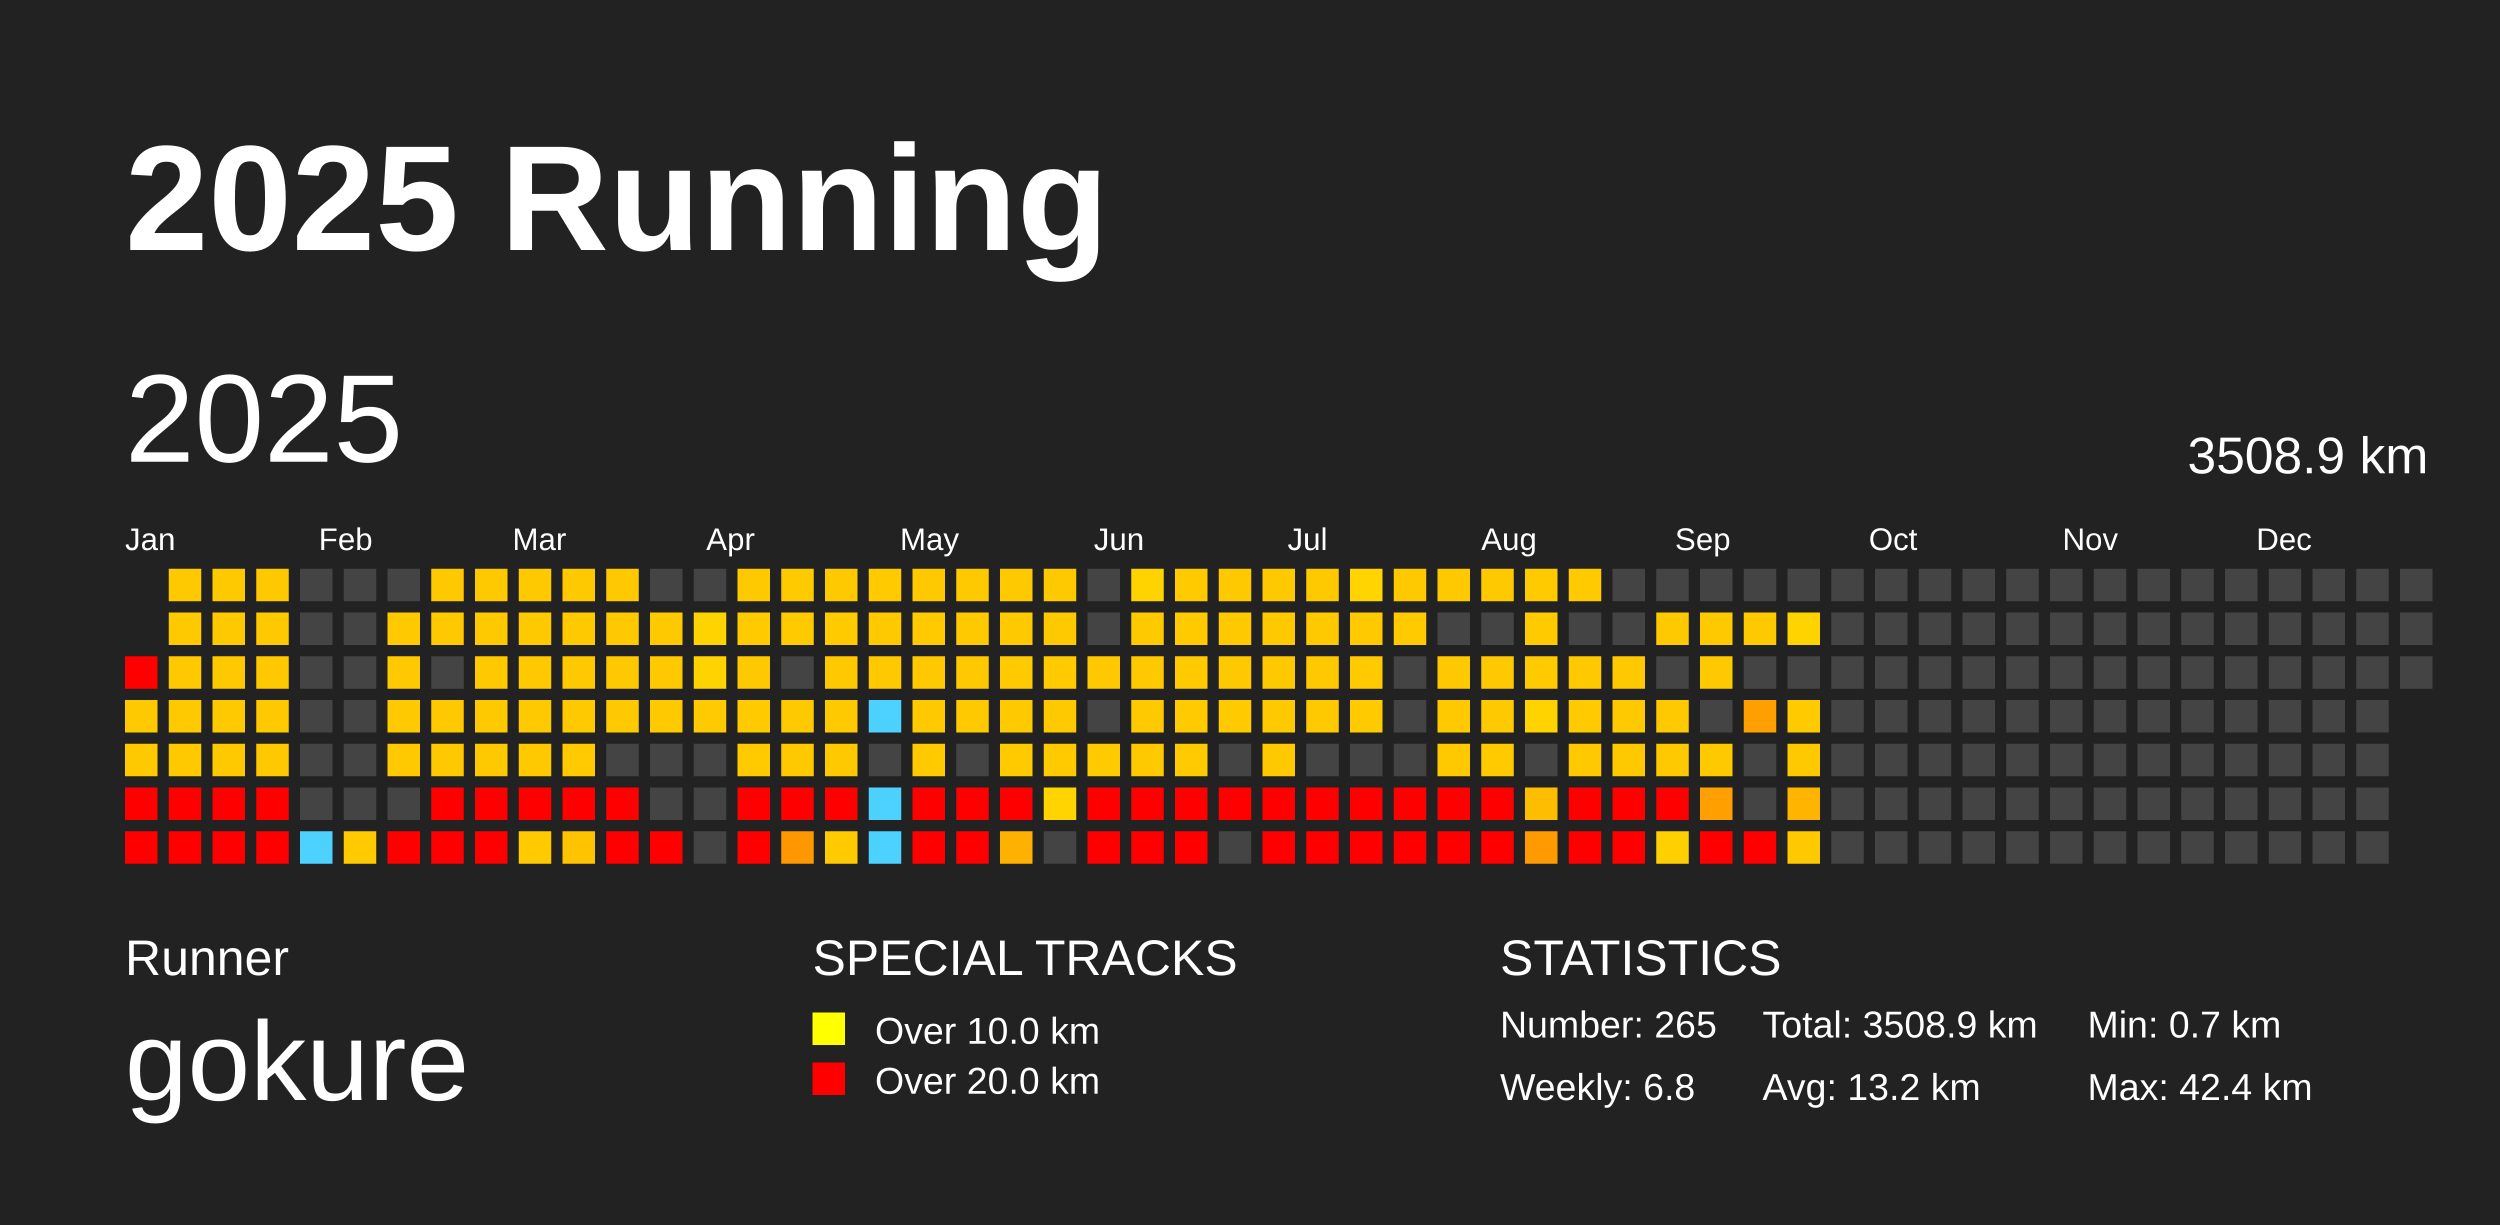
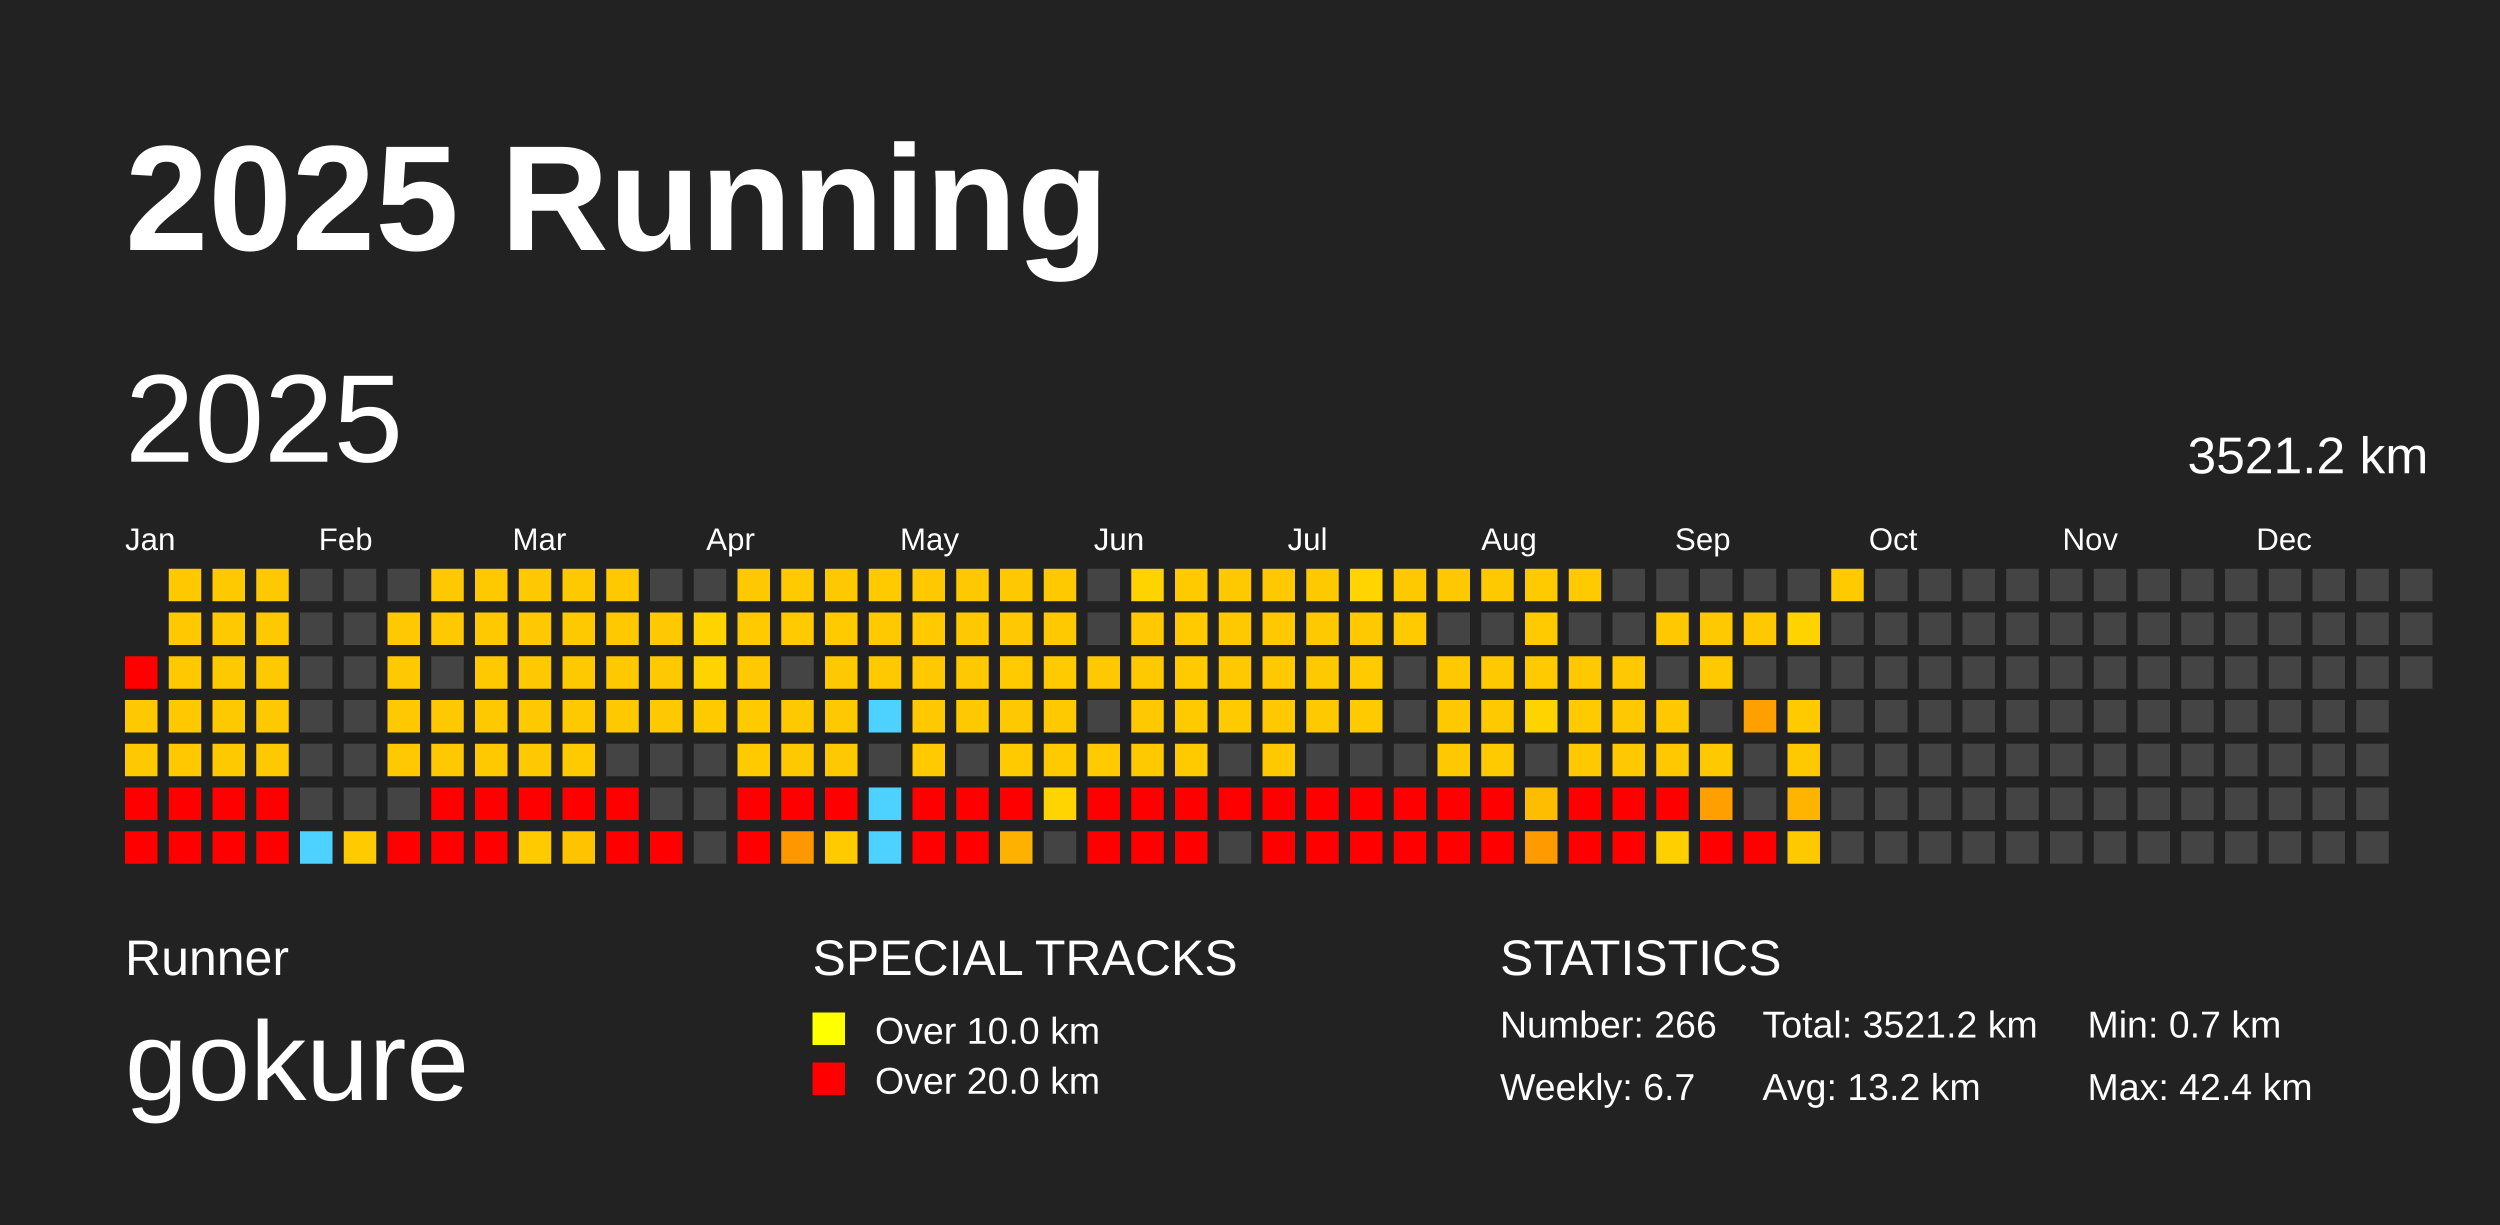
<svg xmlns="http://www.w3.org/2000/svg" baseProfile="full" height="98mm" version="1.1" viewBox="0,0,200,98" width="200mm">
  <defs />
  <rect fill="#222222" height="98" width="200" x="0" y="0" />
  <text fill="#FFFFFF" style="font-size:12px; font-family:Arial; font-weight:bold;" x="10" y="20">2025 Running</text>
  <text fill="#FFFFFF" style="font-size:4px; font-family:Arial" x="10" y="78">Runner</text>
  <text fill="#FFFFFF" style="font-size:9px; font-family:Arial" x="10" y="88">gokure</text>
  <text fill="#FFFFFF" style="font-size:4px; font-family:Arial" x="65" y="78">SPECIAL TRACKS</text>
  <rect fill="yellow" height="2.6" width="2.6" x="65" y="81" />
  <text fill="#FFFFFF" style="font-size:3px; font-family:Arial" x="70" y="83.5">Over 10.0 km</text>
  <rect fill="red" height="2.6" width="2.6" x="65" y="85" />
  <text fill="#FFFFFF" style="font-size:3px; font-family:Arial" x="70" y="87.5">Over 20.0 km</text>
  <text fill="#FFFFFF" style="font-size:4px; font-family:Arial" x="120" y="78">STATISTICS</text>
-   <text fill="#FFFFFF" style="font-size:3px; font-family:Arial" x="120" y="83">Number: 265</text>
-   <text fill="#FFFFFF" style="font-size:3px; font-family:Arial" x="120" y="88">Weekly: 6.8</text>
-   <text fill="#FFFFFF" style="font-size:3px; font-family:Arial" x="141" y="83">Total: 3508.9 km</text>
+   <text fill="#FFFFFF" style="font-size:3px; font-family:Arial" x="120" y="83">Number: 266</text>
+   <text fill="#FFFFFF" style="font-size:3px; font-family:Arial" x="120" y="88">Weekly: 6.7</text>
+   <text fill="#FFFFFF" style="font-size:3px; font-family:Arial" x="141" y="83">Total: 3521.2 km</text>
  <text fill="#FFFFFF" style="font-size:3px; font-family:Arial" x="141" y="88">Avg: 13.2 km</text>
  <text fill="#FFFFFF" style="font-size:3px; font-family:Arial" x="167" y="83">Min: 0.7 km</text>
  <text fill="#FFFFFF" style="font-size:3px; font-family:Arial" x="167" y="88">Max: 42.4 km</text>
  <text dominant-baseline="hanging" fill="#FFFFFF" style="font-size:10.0px; font-family:Arial;" x="10" y="30">2025</text>
-   <text dominant-baseline="hanging" fill="#FFFFFF" style="font-size:4.125px; font-family:Arial;" x="175" y="35">3508.9 km</text>
+   <text dominant-baseline="hanging" fill="#FFFFFF" style="font-size:4.125px; font-family:Arial;" x="175" y="35">3521.2 km</text>
  <text fill="#FFFFFF" style="font-size:2.5px; font-family:Arial" x="10.0" y="44">Jan</text>
  <text fill="#FFFFFF" style="font-size:2.5px; font-family:Arial" x="25.5" y="44">Feb</text>
  <text fill="#FFFFFF" style="font-size:2.5px; font-family:Arial" x="41.0" y="44">Mar</text>
  <text fill="#FFFFFF" style="font-size:2.5px; font-family:Arial" x="56.5" y="44">Apr</text>
  <text fill="#FFFFFF" style="font-size:2.5px; font-family:Arial" x="72.0" y="44">May</text>
  <text fill="#FFFFFF" style="font-size:2.5px; font-family:Arial" x="87.5" y="44">Jun</text>
  <text fill="#FFFFFF" style="font-size:2.5px; font-family:Arial" x="103.0" y="44">Jul</text>
  <text fill="#FFFFFF" style="font-size:2.5px; font-family:Arial" x="118.5" y="44">Aug</text>
  <text fill="#FFFFFF" style="font-size:2.5px; font-family:Arial" x="134.0" y="44">Sep</text>
  <text fill="#FFFFFF" style="font-size:2.5px; font-family:Arial" x="149.5" y="44">Oct</text>
  <text fill="#FFFFFF" style="font-size:2.5px; font-family:Arial" x="165.0" y="44">Nov</text>
  <text fill="#FFFFFF" style="font-size:2.5px; font-family:Arial" x="180.5" y="44">Dec</text>
  <rect fill="red" height="2.6" width="2.6" x="10.0" y="52.5" />
  <rect fill="#ffc900" height="2.6" width="2.6" x="10.0" y="56.0" />
  <rect fill="#ffc900" height="2.6" width="2.6" x="10.0" y="59.5" />
  <rect fill="red" height="2.6" width="2.6" x="10.0" y="63.0" />
  <rect fill="red" height="2.6" width="2.6" x="10.0" y="66.5" />
  <rect fill="#ffc900" height="2.6" width="2.6" x="13.5" y="45.5" />
  <rect fill="#ffc900" height="2.6" width="2.6" x="13.5" y="49.0" />
  <rect fill="#ffc900" height="2.6" width="2.6" x="13.5" y="52.5" />
  <rect fill="#ffc900" height="2.6" width="2.6" x="13.5" y="56.0" />
  <rect fill="#ffc900" height="2.6" width="2.6" x="13.5" y="59.5" />
  <rect fill="red" height="2.6" width="2.6" x="13.5" y="63.0" />
  <rect fill="red" height="2.6" width="2.6" x="13.5" y="66.5" />
  <rect fill="#ffc900" height="2.6" width="2.6" x="17.0" y="45.5" />
  <rect fill="#ffc900" height="2.6" width="2.6" x="17.0" y="49.0" />
  <rect fill="#ffc900" height="2.6" width="2.6" x="17.0" y="52.5" />
  <rect fill="#ffc900" height="2.6" width="2.6" x="17.0" y="56.0" />
  <rect fill="#ffc900" height="2.6" width="2.6" x="17.0" y="59.5" />
  <rect fill="red" height="2.6" width="2.6" x="17.0" y="63.0" />
  <rect fill="red" height="2.6" width="2.6" x="17.0" y="66.5" />
  <rect fill="#ffc900" height="2.6" width="2.6" x="20.5" y="45.5" />
  <rect fill="#ffc900" height="2.6" width="2.6" x="20.5" y="49.0" />
  <rect fill="#ffc900" height="2.6" width="2.6" x="20.5" y="52.5" />
  <rect fill="#ffc900" height="2.6" width="2.6" x="20.5" y="56.0" />
  <rect fill="#ffc900" height="2.6" width="2.6" x="20.5" y="59.5" />
  <rect fill="red" height="2.6" width="2.6" x="20.5" y="63.0" />
  <rect fill="red" height="2.6" width="2.6" x="20.5" y="66.5" />
  <rect fill="#444444" height="2.6" width="2.6" x="24.0" y="45.5" />
  <rect fill="#444444" height="2.6" width="2.6" x="24.0" y="49.0" />
  <rect fill="#444444" height="2.6" width="2.6" x="24.0" y="52.5" />
  <rect fill="#444444" height="2.6" width="2.6" x="24.0" y="56.0" />
  <rect fill="#444444" height="2.6" width="2.6" x="24.0" y="59.5" />
  <rect fill="#444444" height="2.6" width="2.6" x="24.0" y="63.0" />
  <rect fill="#4dd2ff" height="2.6" width="2.6" x="24.0" y="66.5" />
  <rect fill="#444444" height="2.6" width="2.6" x="27.5" y="45.5" />
  <rect fill="#444444" height="2.6" width="2.6" x="27.5" y="49.0" />
  <rect fill="#444444" height="2.6" width="2.6" x="27.5" y="52.5" />
  <rect fill="#444444" height="2.6" width="2.6" x="27.5" y="56.0" />
  <rect fill="#444444" height="2.6" width="2.6" x="27.5" y="59.5" />
  <rect fill="#444444" height="2.6" width="2.6" x="27.5" y="63.0" />
  <rect fill="#ffca00" height="2.6" width="2.6" x="27.5" y="66.5" />
  <rect fill="#444444" height="2.6" width="2.6" x="31.0" y="45.5" />
  <rect fill="#ffc900" height="2.6" width="2.6" x="31.0" y="49.0" />
  <rect fill="#ffc900" height="2.6" width="2.6" x="31.0" y="52.5" />
  <rect fill="#ffc900" height="2.6" width="2.6" x="31.0" y="56.0" />
  <rect fill="#ffc900" height="2.6" width="2.6" x="31.0" y="59.5" />
  <rect fill="#444444" height="2.6" width="2.6" x="31.0" y="63.0" />
  <rect fill="red" height="2.6" width="2.6" x="31.0" y="66.5" />
  <rect fill="#ffc900" height="2.6" width="2.6" x="34.5" y="45.5" />
  <rect fill="#ffc900" height="2.6" width="2.6" x="34.5" y="49.0" />
  <rect fill="#444444" height="2.6" width="2.6" x="34.5" y="52.5" />
  <rect fill="#ffc900" height="2.6" width="2.6" x="34.5" y="56.0" />
  <rect fill="#ffc900" height="2.6" width="2.6" x="34.5" y="59.5" />
  <rect fill="red" height="2.6" width="2.6" x="34.5" y="63.0" />
  <rect fill="red" height="2.6" width="2.6" x="34.5" y="66.5" />
  <rect fill="#ffc900" height="2.6" width="2.6" x="38.0" y="45.5" />
  <rect fill="#ffc900" height="2.6" width="2.6" x="38.0" y="49.0" />
  <rect fill="#ffc900" height="2.6" width="2.6" x="38.0" y="52.5" />
  <rect fill="#ffc900" height="2.6" width="2.6" x="38.0" y="56.0" />
  <rect fill="#ffc900" height="2.6" width="2.6" x="38.0" y="59.5" />
  <rect fill="red" height="2.6" width="2.6" x="38.0" y="63.0" />
  <rect fill="red" height="2.6" width="2.6" x="38.0" y="66.5" />
  <rect fill="#ffc900" height="2.6" width="2.6" x="41.5" y="45.5" />
  <rect fill="#ffc900" height="2.6" width="2.6" x="41.5" y="49.0" />
  <rect fill="#ffc900" height="2.6" width="2.6" x="41.5" y="52.5" />
  <rect fill="#ffc900" height="2.6" width="2.6" x="41.5" y="56.0" />
  <rect fill="#ffc900" height="2.6" width="2.6" x="41.5" y="59.5" />
  <rect fill="red" height="2.6" width="2.6" x="41.5" y="63.0" />
  <rect fill="#ffcb00" height="2.6" width="2.6" x="41.5" y="66.5" />
  <rect fill="#ffc900" height="2.6" width="2.6" x="45.0" y="45.5" />
  <rect fill="#ffc900" height="2.6" width="2.6" x="45.0" y="49.0" />
  <rect fill="#ffc900" height="2.6" width="2.6" x="45.0" y="52.5" />
  <rect fill="#ffc900" height="2.6" width="2.6" x="45.0" y="56.0" />
  <rect fill="#ffca00" height="2.6" width="2.6" x="45.0" y="59.5" />
  <rect fill="red" height="2.6" width="2.6" x="45.0" y="63.0" />
  <rect fill="#ffc300" height="2.6" width="2.6" x="45.0" y="66.5" />
  <rect fill="#ffc900" height="2.6" width="2.6" x="48.5" y="45.5" />
  <rect fill="#ffc900" height="2.6" width="2.6" x="48.5" y="49.0" />
  <rect fill="#ffc900" height="2.6" width="2.6" x="48.5" y="52.5" />
  <rect fill="#ffc900" height="2.6" width="2.6" x="48.5" y="56.0" />
  <rect fill="#444444" height="2.6" width="2.6" x="48.5" y="59.5" />
  <rect fill="red" height="2.6" width="2.6" x="48.5" y="63.0" />
  <rect fill="red" height="2.6" width="2.6" x="48.5" y="66.5" />
  <rect fill="#444444" height="2.6" width="2.6" x="52.0" y="45.5" />
  <rect fill="#ffc900" height="2.6" width="2.6" x="52.0" y="49.0" />
  <rect fill="#ffc900" height="2.6" width="2.6" x="52.0" y="52.5" />
  <rect fill="#ffc900" height="2.6" width="2.6" x="52.0" y="56.0" />
  <rect fill="#444444" height="2.6" width="2.6" x="52.0" y="59.5" />
  <rect fill="#444444" height="2.6" width="2.6" x="52.0" y="63.0" />
  <rect fill="red" height="2.6" width="2.6" x="52.0" y="66.5" />
  <rect fill="#444444" height="2.6" width="2.6" x="55.5" y="45.5" />
  <rect fill="#ffd300" height="2.6" width="2.6" x="55.5" y="49.0" />
  <rect fill="#ffd300" height="2.6" width="2.6" x="55.5" y="52.5" />
  <rect fill="#ffca00" height="2.6" width="2.6" x="55.5" y="56.0" />
  <rect fill="#444444" height="2.6" width="2.6" x="55.5" y="59.5" />
  <rect fill="#444444" height="2.6" width="2.6" x="55.5" y="63.0" />
  <rect fill="#444444" height="2.6" width="2.6" x="55.5" y="66.5" />
  <rect fill="#ffc900" height="2.6" width="2.6" x="59.0" y="45.5" />
  <rect fill="#ffca00" height="2.6" width="2.6" x="59.0" y="49.0" />
  <rect fill="#ffc900" height="2.6" width="2.6" x="59.0" y="52.5" />
  <rect fill="#ffca00" height="2.6" width="2.6" x="59.0" y="56.0" />
  <rect fill="#ffca00" height="2.6" width="2.6" x="59.0" y="59.5" />
  <rect fill="red" height="2.6" width="2.6" x="59.0" y="63.0" />
  <rect fill="red" height="2.6" width="2.6" x="59.0" y="66.5" />
  <rect fill="#ffca00" height="2.6" width="2.6" x="62.5" y="45.5" />
  <rect fill="#ffca00" height="2.6" width="2.6" x="62.5" y="49.0" />
  <rect fill="#444444" height="2.6" width="2.6" x="62.5" y="52.5" />
  <rect fill="#ffc900" height="2.6" width="2.6" x="62.5" y="56.0" />
  <rect fill="#ffc900" height="2.6" width="2.6" x="62.5" y="59.5" />
  <rect fill="red" height="2.6" width="2.6" x="62.5" y="63.0" />
  <rect fill="#ff9800" height="2.6" width="2.6" x="62.5" y="66.5" />
  <rect fill="#ffc900" height="2.6" width="2.6" x="66.0" y="45.5" />
  <rect fill="#ffca00" height="2.6" width="2.6" x="66.0" y="49.0" />
  <rect fill="#ffc900" height="2.6" width="2.6" x="66.0" y="52.5" />
  <rect fill="#ffc900" height="2.6" width="2.6" x="66.0" y="56.0" />
  <rect fill="#ffc900" height="2.6" width="2.6" x="66.0" y="59.5" />
  <rect fill="red" height="2.6" width="2.6" x="66.0" y="63.0" />
  <rect fill="#ffca00" height="2.6" width="2.6" x="66.0" y="66.5" />
  <rect fill="#ffca00" height="2.6" width="2.6" x="69.5" y="45.5" />
  <rect fill="#ffc900" height="2.6" width="2.6" x="69.5" y="49.0" />
  <rect fill="#ffc900" height="2.6" width="2.6" x="69.5" y="52.5" />
  <rect fill="#4dd2ff" height="2.6" width="2.6" x="69.5" y="56.0" />
  <rect fill="#444444" height="2.6" width="2.6" x="69.5" y="59.5" />
  <rect fill="#4dd2ff" height="2.6" width="2.6" x="69.5" y="63.0" />
  <rect fill="#4dd2ff" height="2.6" width="2.6" x="69.5" y="66.5" />
  <rect fill="#ffc900" height="2.6" width="2.6" x="73.0" y="45.5" />
  <rect fill="#ffca00" height="2.6" width="2.6" x="73.0" y="49.0" />
  <rect fill="#ffc900" height="2.6" width="2.6" x="73.0" y="52.5" />
  <rect fill="#ffc900" height="2.6" width="2.6" x="73.0" y="56.0" />
  <rect fill="#ffca00" height="2.6" width="2.6" x="73.0" y="59.5" />
  <rect fill="red" height="2.6" width="2.6" x="73.0" y="63.0" />
  <rect fill="red" height="2.6" width="2.6" x="73.0" y="66.5" />
  <rect fill="#ffc900" height="2.6" width="2.6" x="76.5" y="45.5" />
  <rect fill="#ffc900" height="2.6" width="2.6" x="76.5" y="49.0" />
  <rect fill="#ffc900" height="2.6" width="2.6" x="76.5" y="52.5" />
  <rect fill="#ffc900" height="2.6" width="2.6" x="76.5" y="56.0" />
  <rect fill="#444444" height="2.6" width="2.6" x="76.5" y="59.5" />
  <rect fill="red" height="2.6" width="2.6" x="76.5" y="63.0" />
  <rect fill="red" height="2.6" width="2.6" x="76.5" y="66.5" />
  <rect fill="#ffc900" height="2.6" width="2.6" x="80.0" y="45.5" />
  <rect fill="#ffc900" height="2.6" width="2.6" x="80.0" y="49.0" />
  <rect fill="#ffca00" height="2.6" width="2.6" x="80.0" y="52.5" />
  <rect fill="#ffc900" height="2.6" width="2.6" x="80.0" y="56.0" />
  <rect fill="#ffca00" height="2.6" width="2.6" x="80.0" y="59.5" />
  <rect fill="red" height="2.6" width="2.6" x="80.0" y="63.0" />
  <rect fill="#ffb100" height="2.6" width="2.6" x="80.0" y="66.5" />
  <rect fill="#ffc900" height="2.6" width="2.6" x="83.5" y="45.5" />
  <rect fill="#ffc900" height="2.6" width="2.6" x="83.5" y="49.0" />
  <rect fill="#ffca00" height="2.6" width="2.6" x="83.5" y="52.5" />
  <rect fill="#ffc900" height="2.6" width="2.6" x="83.5" y="56.0" />
  <rect fill="#ffca00" height="2.6" width="2.6" x="83.5" y="59.5" />
  <rect fill="#ffd400" height="2.6" width="2.6" x="83.5" y="63.0" />
  <rect fill="#444444" height="2.6" width="2.6" x="83.5" y="66.5" />
  <rect fill="#444444" height="2.6" width="2.6" x="87.0" y="45.5" />
  <rect fill="#444444" height="2.6" width="2.6" x="87.0" y="49.0" />
  <rect fill="#ffc900" height="2.6" width="2.6" x="87.0" y="52.5" />
  <rect fill="#444444" height="2.6" width="2.6" x="87.0" y="56.0" />
  <rect fill="#ffca00" height="2.6" width="2.6" x="87.0" y="59.5" />
  <rect fill="red" height="2.6" width="2.6" x="87.0" y="63.0" />
  <rect fill="red" height="2.6" width="2.6" x="87.0" y="66.5" />
  <rect fill="#ffd300" height="2.6" width="2.6" x="90.5" y="45.5" />
  <rect fill="#ffc900" height="2.6" width="2.6" x="90.5" y="49.0" />
  <rect fill="#ffc900" height="2.6" width="2.6" x="90.5" y="52.5" />
  <rect fill="#ffc900" height="2.6" width="2.6" x="90.5" y="56.0" />
  <rect fill="#ffc900" height="2.6" width="2.6" x="90.5" y="59.5" />
  <rect fill="red" height="2.6" width="2.6" x="90.5" y="63.0" />
  <rect fill="red" height="2.6" width="2.6" x="90.5" y="66.5" />
  <rect fill="#ffca00" height="2.6" width="2.6" x="94.0" y="45.5" />
  <rect fill="#ffca00" height="2.6" width="2.6" x="94.0" y="49.0" />
  <rect fill="#ffca00" height="2.6" width="2.6" x="94.0" y="52.5" />
  <rect fill="#ffca00" height="2.6" width="2.6" x="94.0" y="56.0" />
  <rect fill="#ffcb00" height="2.6" width="2.6" x="94.0" y="59.5" />
  <rect fill="red" height="2.6" width="2.6" x="94.0" y="63.0" />
  <rect fill="red" height="2.6" width="2.6" x="94.0" y="66.5" />
  <rect fill="#ffc900" height="2.6" width="2.6" x="97.5" y="45.5" />
  <rect fill="#ffc900" height="2.6" width="2.6" x="97.5" y="49.0" />
  <rect fill="#ffc900" height="2.6" width="2.6" x="97.5" y="52.5" />
  <rect fill="#ffca00" height="2.6" width="2.6" x="97.5" y="56.0" />
  <rect fill="#444444" height="2.6" width="2.6" x="97.5" y="59.5" />
  <rect fill="red" height="2.6" width="2.6" x="97.5" y="63.0" />
  <rect fill="#444444" height="2.6" width="2.6" x="97.5" y="66.5" />
  <rect fill="#ffc900" height="2.6" width="2.6" x="101.0" y="45.5" />
  <rect fill="#ffc900" height="2.6" width="2.6" x="101.0" y="49.0" />
  <rect fill="#ffc900" height="2.6" width="2.6" x="101.0" y="52.5" />
  <rect fill="#ffc900" height="2.6" width="2.6" x="101.0" y="56.0" />
  <rect fill="#ffc900" height="2.6" width="2.6" x="101.0" y="59.5" />
  <rect fill="red" height="2.6" width="2.6" x="101.0" y="63.0" />
  <rect fill="red" height="2.6" width="2.6" x="101.0" y="66.5" />
  <rect fill="#ffc900" height="2.6" width="2.6" x="104.5" y="45.5" />
  <rect fill="#ffc900" height="2.6" width="2.6" x="104.5" y="49.0" />
  <rect fill="#ffc900" height="2.6" width="2.6" x="104.5" y="52.5" />
  <rect fill="#ffc900" height="2.6" width="2.6" x="104.5" y="56.0" />
  <rect fill="#444444" height="2.6" width="2.6" x="104.5" y="59.5" />
  <rect fill="red" height="2.6" width="2.6" x="104.5" y="63.0" />
  <rect fill="red" height="2.6" width="2.6" x="104.5" y="66.5" />
  <rect fill="#ffd400" height="2.6" width="2.6" x="108.0" y="45.5" />
  <rect fill="#ffc900" height="2.6" width="2.6" x="108.0" y="49.0" />
  <rect fill="#ffca00" height="2.6" width="2.6" x="108.0" y="52.5" />
  <rect fill="#ffca00" height="2.6" width="2.6" x="108.0" y="56.0" />
  <rect fill="#444444" height="2.6" width="2.6" x="108.0" y="59.5" />
  <rect fill="red" height="2.6" width="2.6" x="108.0" y="63.0" />
  <rect fill="red" height="2.6" width="2.6" x="108.0" y="66.5" />
  <rect fill="#ffc900" height="2.6" width="2.6" x="111.5" y="45.5" />
  <rect fill="#ffca00" height="2.6" width="2.6" x="111.5" y="49.0" />
  <rect fill="#444444" height="2.6" width="2.6" x="111.5" y="52.5" />
  <rect fill="#444444" height="2.6" width="2.6" x="111.5" y="56.0" />
  <rect fill="#444444" height="2.6" width="2.6" x="111.5" y="59.5" />
  <rect fill="red" height="2.6" width="2.6" x="111.5" y="63.0" />
  <rect fill="red" height="2.6" width="2.6" x="111.5" y="66.5" />
  <rect fill="#ffc900" height="2.6" width="2.6" x="115.0" y="45.5" />
  <rect fill="#444444" height="2.6" width="2.6" x="115.0" y="49.0" />
  <rect fill="#ffc900" height="2.6" width="2.6" x="115.0" y="52.5" />
  <rect fill="#ffc900" height="2.6" width="2.6" x="115.0" y="56.0" />
  <rect fill="#ffc900" height="2.6" width="2.6" x="115.0" y="59.5" />
  <rect fill="red" height="2.6" width="2.6" x="115.0" y="63.0" />
  <rect fill="red" height="2.6" width="2.6" x="115.0" y="66.5" />
  <rect fill="#ffc900" height="2.6" width="2.6" x="118.5" y="45.5" />
  <rect fill="#444444" height="2.6" width="2.6" x="118.5" y="49.0" />
  <rect fill="#ffc900" height="2.6" width="2.6" x="118.5" y="52.5" />
  <rect fill="#ffc900" height="2.6" width="2.6" x="118.5" y="56.0" />
  <rect fill="#ffca00" height="2.6" width="2.6" x="118.5" y="59.5" />
  <rect fill="red" height="2.6" width="2.6" x="118.5" y="63.0" />
  <rect fill="red" height="2.6" width="2.6" x="118.5" y="66.5" />
  <rect fill="#ffca00" height="2.6" width="2.6" x="122.0" y="45.5" />
  <rect fill="#ffca00" height="2.6" width="2.6" x="122.0" y="49.0" />
  <rect fill="#ffca00" height="2.6" width="2.6" x="122.0" y="52.5" />
  <rect fill="#ffd300" height="2.6" width="2.6" x="122.0" y="56.0" />
  <rect fill="#444444" height="2.6" width="2.6" x="122.0" y="59.5" />
  <rect fill="#ffbd00" height="2.6" width="2.6" x="122.0" y="63.0" />
  <rect fill="#ff9b00" height="2.6" width="2.6" x="122.0" y="66.5" />
  <rect fill="#ffca00" height="2.6" width="2.6" x="125.5" y="45.5" />
  <rect fill="#444444" height="2.6" width="2.6" x="125.5" y="49.0" />
  <rect fill="#ffc900" height="2.6" width="2.6" x="125.5" y="52.5" />
  <rect fill="#ffca00" height="2.6" width="2.6" x="125.5" y="56.0" />
  <rect fill="#ffc900" height="2.6" width="2.6" x="125.5" y="59.5" />
  <rect fill="red" height="2.6" width="2.6" x="125.5" y="63.0" />
  <rect fill="red" height="2.6" width="2.6" x="125.5" y="66.5" />
  <rect fill="#444444" height="2.6" width="2.6" x="129.0" y="45.5" />
  <rect fill="#444444" height="2.6" width="2.6" x="129.0" y="49.0" />
  <rect fill="#ffc900" height="2.6" width="2.6" x="129.0" y="52.5" />
  <rect fill="#ffc900" height="2.6" width="2.6" x="129.0" y="56.0" />
  <rect fill="#ffc900" height="2.6" width="2.6" x="129.0" y="59.5" />
  <rect fill="red" height="2.6" width="2.6" x="129.0" y="63.0" />
  <rect fill="red" height="2.6" width="2.6" x="129.0" y="66.5" />
  <rect fill="#444444" height="2.6" width="2.6" x="132.5" y="45.5" />
  <rect fill="#ffc900" height="2.6" width="2.6" x="132.5" y="49.0" />
  <rect fill="#444444" height="2.6" width="2.6" x="132.5" y="52.5" />
  <rect fill="#ffc900" height="2.6" width="2.6" x="132.5" y="56.0" />
  <rect fill="#ffc900" height="2.6" width="2.6" x="132.5" y="59.5" />
  <rect fill="red" height="2.6" width="2.6" x="132.5" y="63.0" />
  <rect fill="#ffd000" height="2.6" width="2.6" x="132.5" y="66.5" />
  <rect fill="#444444" height="2.6" width="2.6" x="136.0" y="45.5" />
  <rect fill="#ffc900" height="2.6" width="2.6" x="136.0" y="49.0" />
  <rect fill="#ffc900" height="2.6" width="2.6" x="136.0" y="52.5" />
  <rect fill="#444444" height="2.6" width="2.6" x="136.0" y="56.0" />
  <rect fill="#ffc900" height="2.6" width="2.6" x="136.0" y="59.5" />
  <rect fill="#ffa000" height="2.6" width="2.6" x="136.0" y="63.0" />
  <rect fill="red" height="2.6" width="2.6" x="136.0" y="66.5" />
  <rect fill="#444444" height="2.6" width="2.6" x="139.5" y="45.5" />
  <rect fill="#ffc900" height="2.6" width="2.6" x="139.5" y="49.0" />
  <rect fill="#444444" height="2.6" width="2.6" x="139.5" y="52.5" />
  <rect fill="#ff9f00" height="2.6" width="2.6" x="139.5" y="56.0" />
  <rect fill="#444444" height="2.6" width="2.6" x="139.5" y="59.5" />
  <rect fill="#444444" height="2.6" width="2.6" x="139.5" y="63.0" />
  <rect fill="red" height="2.6" width="2.6" x="139.5" y="66.5" />
  <rect fill="#444444" height="2.6" width="2.6" x="143.0" y="45.5" />
  <rect fill="#ffd300" height="2.6" width="2.6" x="143.0" y="49.0" />
  <rect fill="#444444" height="2.6" width="2.6" x="143.0" y="52.5" />
  <rect fill="#ffca00" height="2.6" width="2.6" x="143.0" y="56.0" />
  <rect fill="#ffc900" height="2.6" width="2.6" x="143.0" y="59.5" />
  <rect fill="#ffb400" height="2.6" width="2.6" x="143.0" y="63.0" />
  <rect fill="#ffc900" height="2.6" width="2.6" x="143.0" y="66.5" />
-   <rect fill="#444444" height="2.6" width="2.6" x="146.5" y="45.5" />
+   <rect fill="#ffca00" height="2.6" width="2.6" x="146.5" y="45.5" />
  <rect fill="#444444" height="2.6" width="2.6" x="146.5" y="49.0" />
  <rect fill="#444444" height="2.6" width="2.6" x="146.5" y="52.5" />
  <rect fill="#444444" height="2.6" width="2.6" x="146.5" y="56.0" />
  <rect fill="#444444" height="2.6" width="2.6" x="146.5" y="59.5" />
  <rect fill="#444444" height="2.6" width="2.6" x="146.5" y="63.0" />
  <rect fill="#444444" height="2.6" width="2.6" x="146.5" y="66.5" />
  <rect fill="#444444" height="2.6" width="2.6" x="150.0" y="45.5" />
  <rect fill="#444444" height="2.6" width="2.6" x="150.0" y="49.0" />
  <rect fill="#444444" height="2.6" width="2.6" x="150.0" y="52.5" />
  <rect fill="#444444" height="2.6" width="2.6" x="150.0" y="56.0" />
  <rect fill="#444444" height="2.6" width="2.6" x="150.0" y="59.5" />
  <rect fill="#444444" height="2.6" width="2.6" x="150.0" y="63.0" />
  <rect fill="#444444" height="2.6" width="2.6" x="150.0" y="66.5" />
  <rect fill="#444444" height="2.6" width="2.6" x="153.5" y="45.5" />
  <rect fill="#444444" height="2.6" width="2.6" x="153.5" y="49.0" />
  <rect fill="#444444" height="2.6" width="2.6" x="153.5" y="52.5" />
  <rect fill="#444444" height="2.6" width="2.6" x="153.5" y="56.0" />
  <rect fill="#444444" height="2.6" width="2.6" x="153.5" y="59.5" />
  <rect fill="#444444" height="2.6" width="2.6" x="153.5" y="63.0" />
  <rect fill="#444444" height="2.6" width="2.6" x="153.5" y="66.5" />
  <rect fill="#444444" height="2.6" width="2.6" x="157.0" y="45.5" />
  <rect fill="#444444" height="2.6" width="2.6" x="157.0" y="49.0" />
  <rect fill="#444444" height="2.6" width="2.6" x="157.0" y="52.5" />
  <rect fill="#444444" height="2.6" width="2.6" x="157.0" y="56.0" />
  <rect fill="#444444" height="2.6" width="2.6" x="157.0" y="59.5" />
  <rect fill="#444444" height="2.6" width="2.6" x="157.0" y="63.0" />
  <rect fill="#444444" height="2.6" width="2.6" x="157.0" y="66.5" />
  <rect fill="#444444" height="2.6" width="2.6" x="160.5" y="45.5" />
  <rect fill="#444444" height="2.6" width="2.6" x="160.5" y="49.0" />
  <rect fill="#444444" height="2.6" width="2.6" x="160.5" y="52.5" />
  <rect fill="#444444" height="2.6" width="2.6" x="160.5" y="56.0" />
  <rect fill="#444444" height="2.6" width="2.6" x="160.5" y="59.5" />
  <rect fill="#444444" height="2.6" width="2.6" x="160.5" y="63.0" />
  <rect fill="#444444" height="2.6" width="2.6" x="160.5" y="66.5" />
  <rect fill="#444444" height="2.6" width="2.6" x="164.0" y="45.5" />
  <rect fill="#444444" height="2.6" width="2.6" x="164.0" y="49.0" />
  <rect fill="#444444" height="2.6" width="2.6" x="164.0" y="52.5" />
  <rect fill="#444444" height="2.6" width="2.6" x="164.0" y="56.0" />
  <rect fill="#444444" height="2.6" width="2.6" x="164.0" y="59.5" />
  <rect fill="#444444" height="2.6" width="2.6" x="164.0" y="63.0" />
  <rect fill="#444444" height="2.6" width="2.6" x="164.0" y="66.5" />
  <rect fill="#444444" height="2.6" width="2.6" x="167.5" y="45.5" />
  <rect fill="#444444" height="2.6" width="2.6" x="167.5" y="49.0" />
  <rect fill="#444444" height="2.6" width="2.6" x="167.5" y="52.5" />
  <rect fill="#444444" height="2.6" width="2.6" x="167.5" y="56.0" />
  <rect fill="#444444" height="2.6" width="2.6" x="167.5" y="59.5" />
  <rect fill="#444444" height="2.6" width="2.6" x="167.5" y="63.0" />
  <rect fill="#444444" height="2.6" width="2.6" x="167.5" y="66.5" />
  <rect fill="#444444" height="2.6" width="2.6" x="171.0" y="45.5" />
  <rect fill="#444444" height="2.6" width="2.6" x="171.0" y="49.0" />
  <rect fill="#444444" height="2.6" width="2.6" x="171.0" y="52.5" />
  <rect fill="#444444" height="2.6" width="2.6" x="171.0" y="56.0" />
  <rect fill="#444444" height="2.6" width="2.6" x="171.0" y="59.5" />
  <rect fill="#444444" height="2.6" width="2.6" x="171.0" y="63.0" />
  <rect fill="#444444" height="2.6" width="2.6" x="171.0" y="66.5" />
  <rect fill="#444444" height="2.6" width="2.6" x="174.5" y="45.5" />
  <rect fill="#444444" height="2.6" width="2.6" x="174.5" y="49.0" />
  <rect fill="#444444" height="2.6" width="2.6" x="174.5" y="52.5" />
  <rect fill="#444444" height="2.6" width="2.6" x="174.5" y="56.0" />
  <rect fill="#444444" height="2.6" width="2.6" x="174.5" y="59.5" />
  <rect fill="#444444" height="2.6" width="2.6" x="174.5" y="63.0" />
  <rect fill="#444444" height="2.6" width="2.6" x="174.5" y="66.5" />
  <rect fill="#444444" height="2.6" width="2.6" x="178.0" y="45.5" />
  <rect fill="#444444" height="2.6" width="2.6" x="178.0" y="49.0" />
  <rect fill="#444444" height="2.6" width="2.6" x="178.0" y="52.5" />
  <rect fill="#444444" height="2.6" width="2.6" x="178.0" y="56.0" />
  <rect fill="#444444" height="2.6" width="2.6" x="178.0" y="59.5" />
  <rect fill="#444444" height="2.6" width="2.6" x="178.0" y="63.0" />
  <rect fill="#444444" height="2.6" width="2.6" x="178.0" y="66.5" />
  <rect fill="#444444" height="2.6" width="2.6" x="181.5" y="45.5" />
  <rect fill="#444444" height="2.6" width="2.6" x="181.5" y="49.0" />
  <rect fill="#444444" height="2.6" width="2.6" x="181.5" y="52.5" />
  <rect fill="#444444" height="2.6" width="2.6" x="181.5" y="56.0" />
  <rect fill="#444444" height="2.6" width="2.6" x="181.5" y="59.5" />
  <rect fill="#444444" height="2.6" width="2.6" x="181.5" y="63.0" />
  <rect fill="#444444" height="2.6" width="2.6" x="181.5" y="66.5" />
  <rect fill="#444444" height="2.6" width="2.6" x="185.0" y="45.5" />
  <rect fill="#444444" height="2.6" width="2.6" x="185.0" y="49.0" />
  <rect fill="#444444" height="2.6" width="2.6" x="185.0" y="52.5" />
  <rect fill="#444444" height="2.6" width="2.6" x="185.0" y="56.0" />
  <rect fill="#444444" height="2.6" width="2.6" x="185.0" y="59.5" />
  <rect fill="#444444" height="2.6" width="2.6" x="185.0" y="63.0" />
  <rect fill="#444444" height="2.6" width="2.6" x="185.0" y="66.5" />
  <rect fill="#444444" height="2.6" width="2.6" x="188.5" y="45.5" />
  <rect fill="#444444" height="2.6" width="2.6" x="188.5" y="49.0" />
  <rect fill="#444444" height="2.6" width="2.6" x="188.5" y="52.5" />
  <rect fill="#444444" height="2.6" width="2.6" x="188.5" y="56.0" />
  <rect fill="#444444" height="2.6" width="2.6" x="188.5" y="59.5" />
  <rect fill="#444444" height="2.6" width="2.6" x="188.5" y="63.0" />
  <rect fill="#444444" height="2.6" width="2.6" x="188.5" y="66.5" />
  <rect fill="#444444" height="2.6" width="2.6" x="192.0" y="45.5" />
  <rect fill="#444444" height="2.6" width="2.6" x="192.0" y="49.0" />
  <rect fill="#444444" height="2.6" width="2.6" x="192.0" y="52.5" />
</svg>
